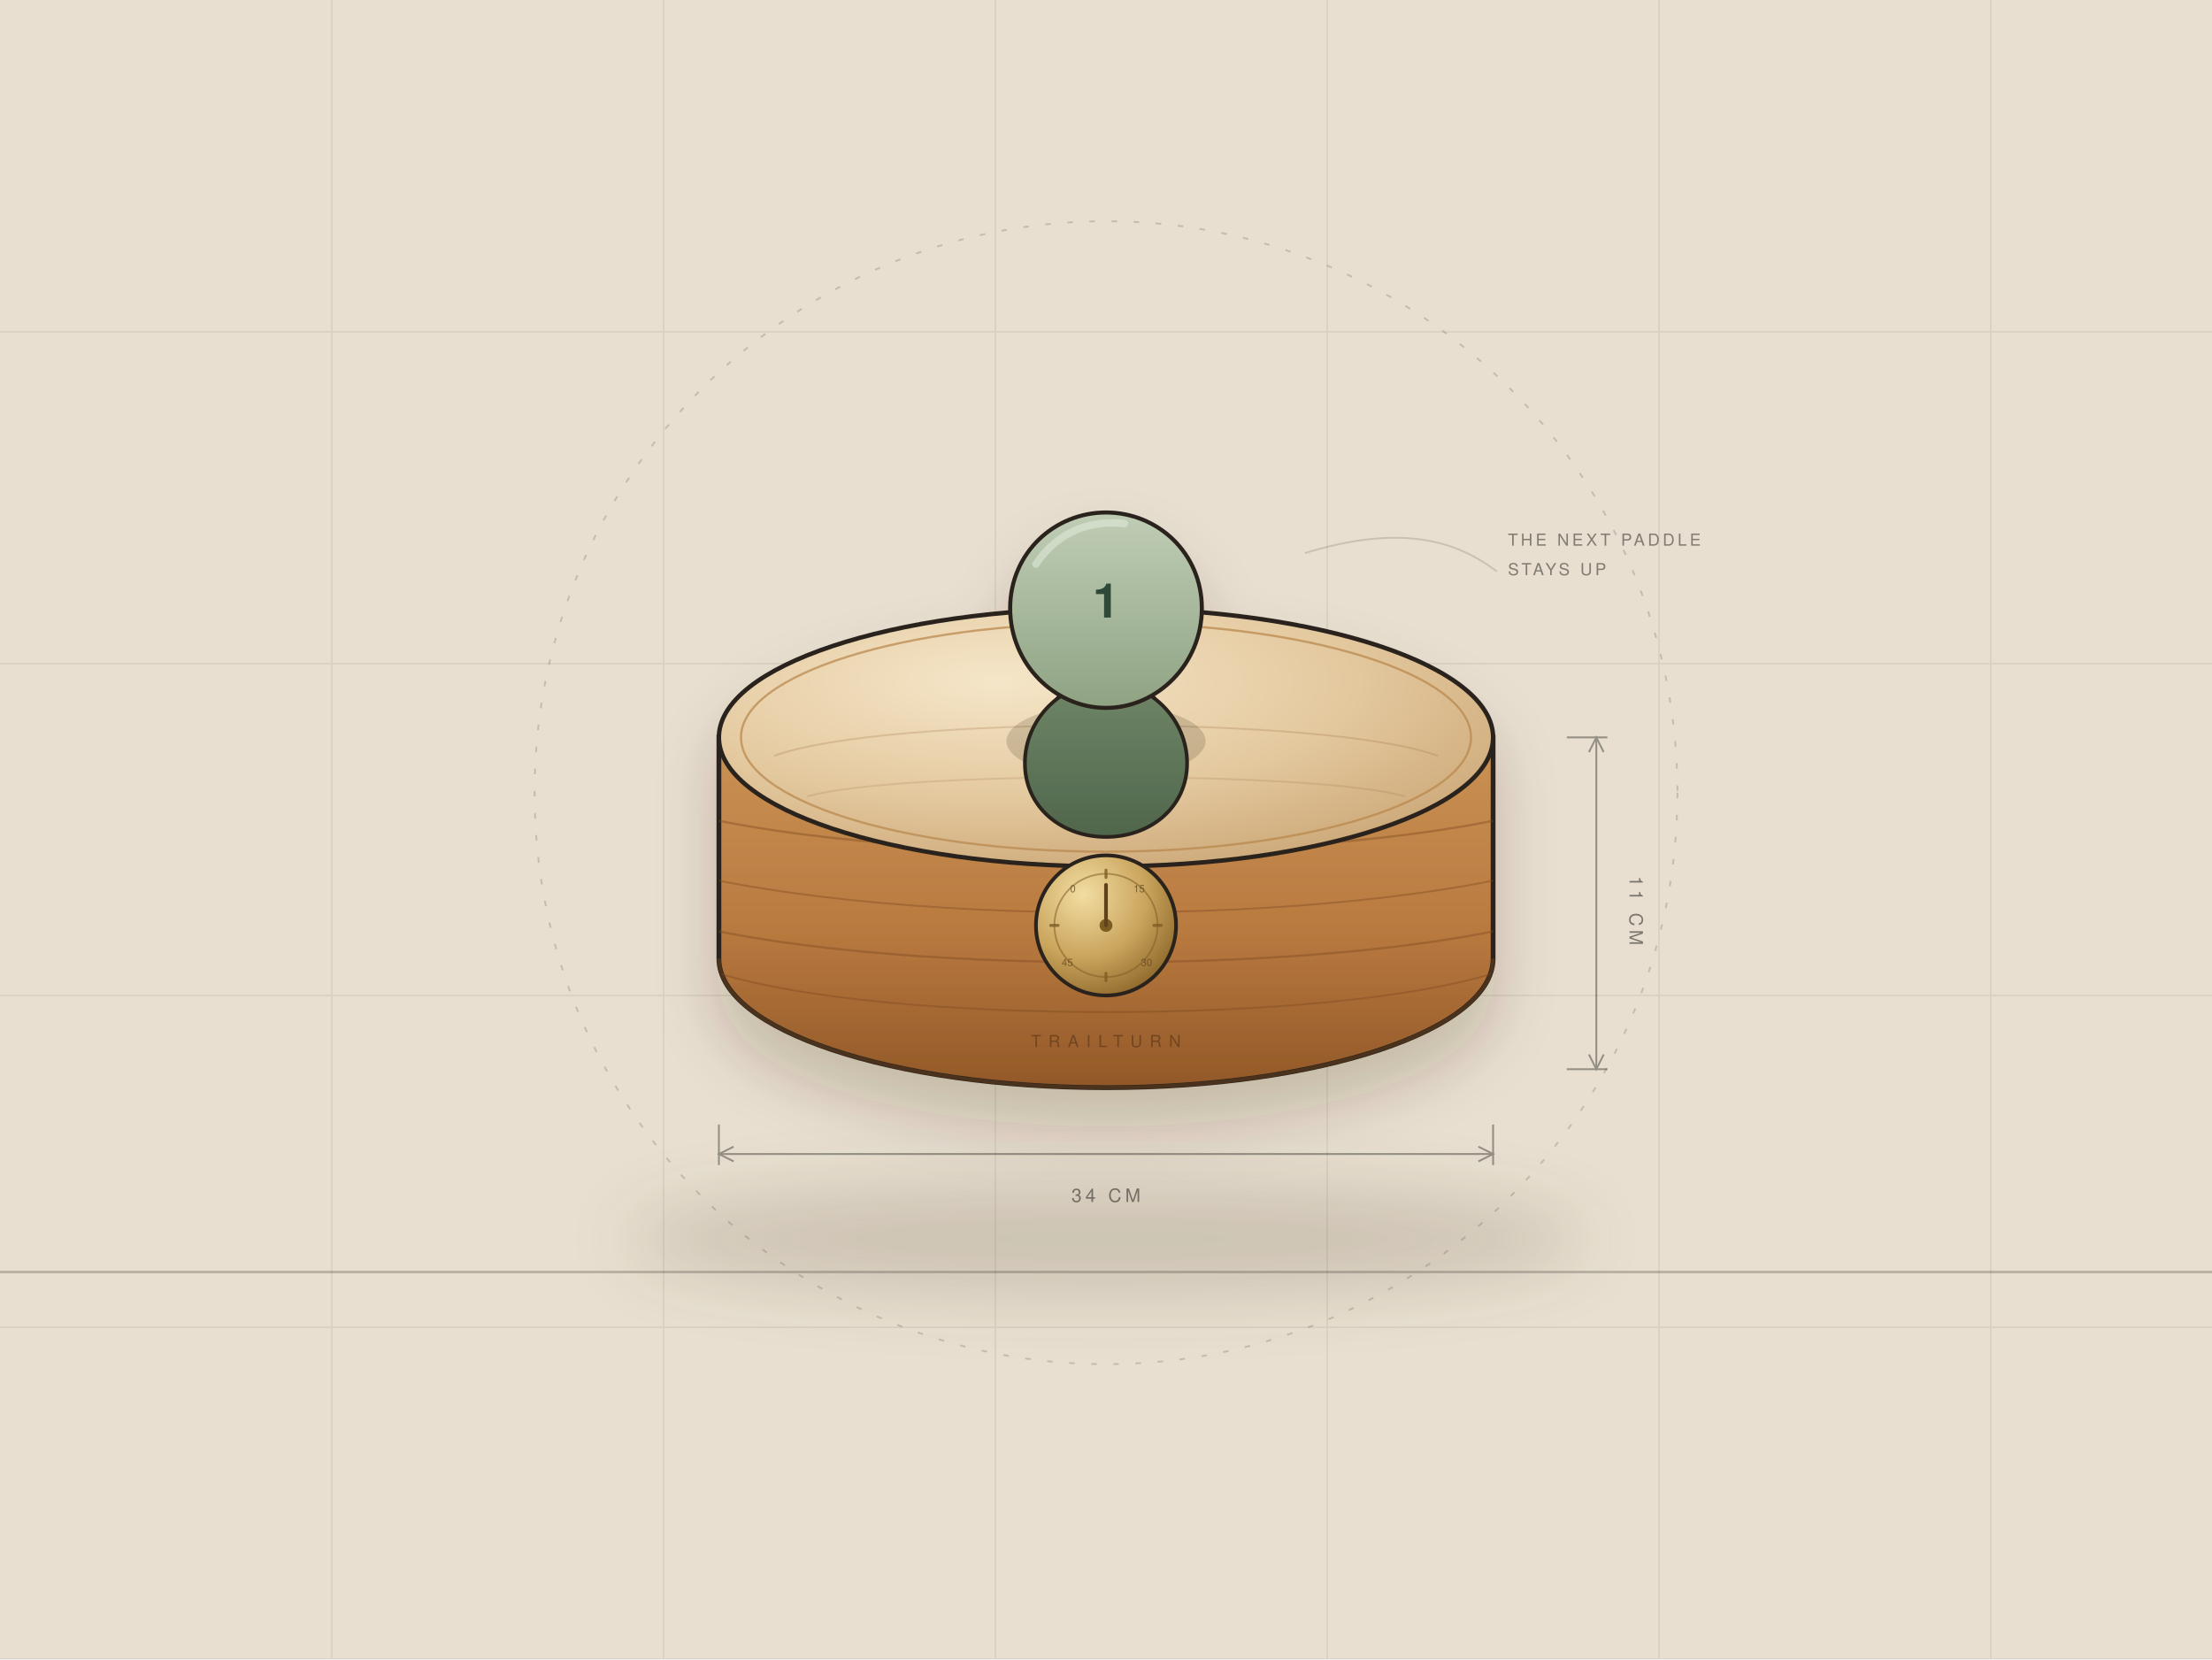
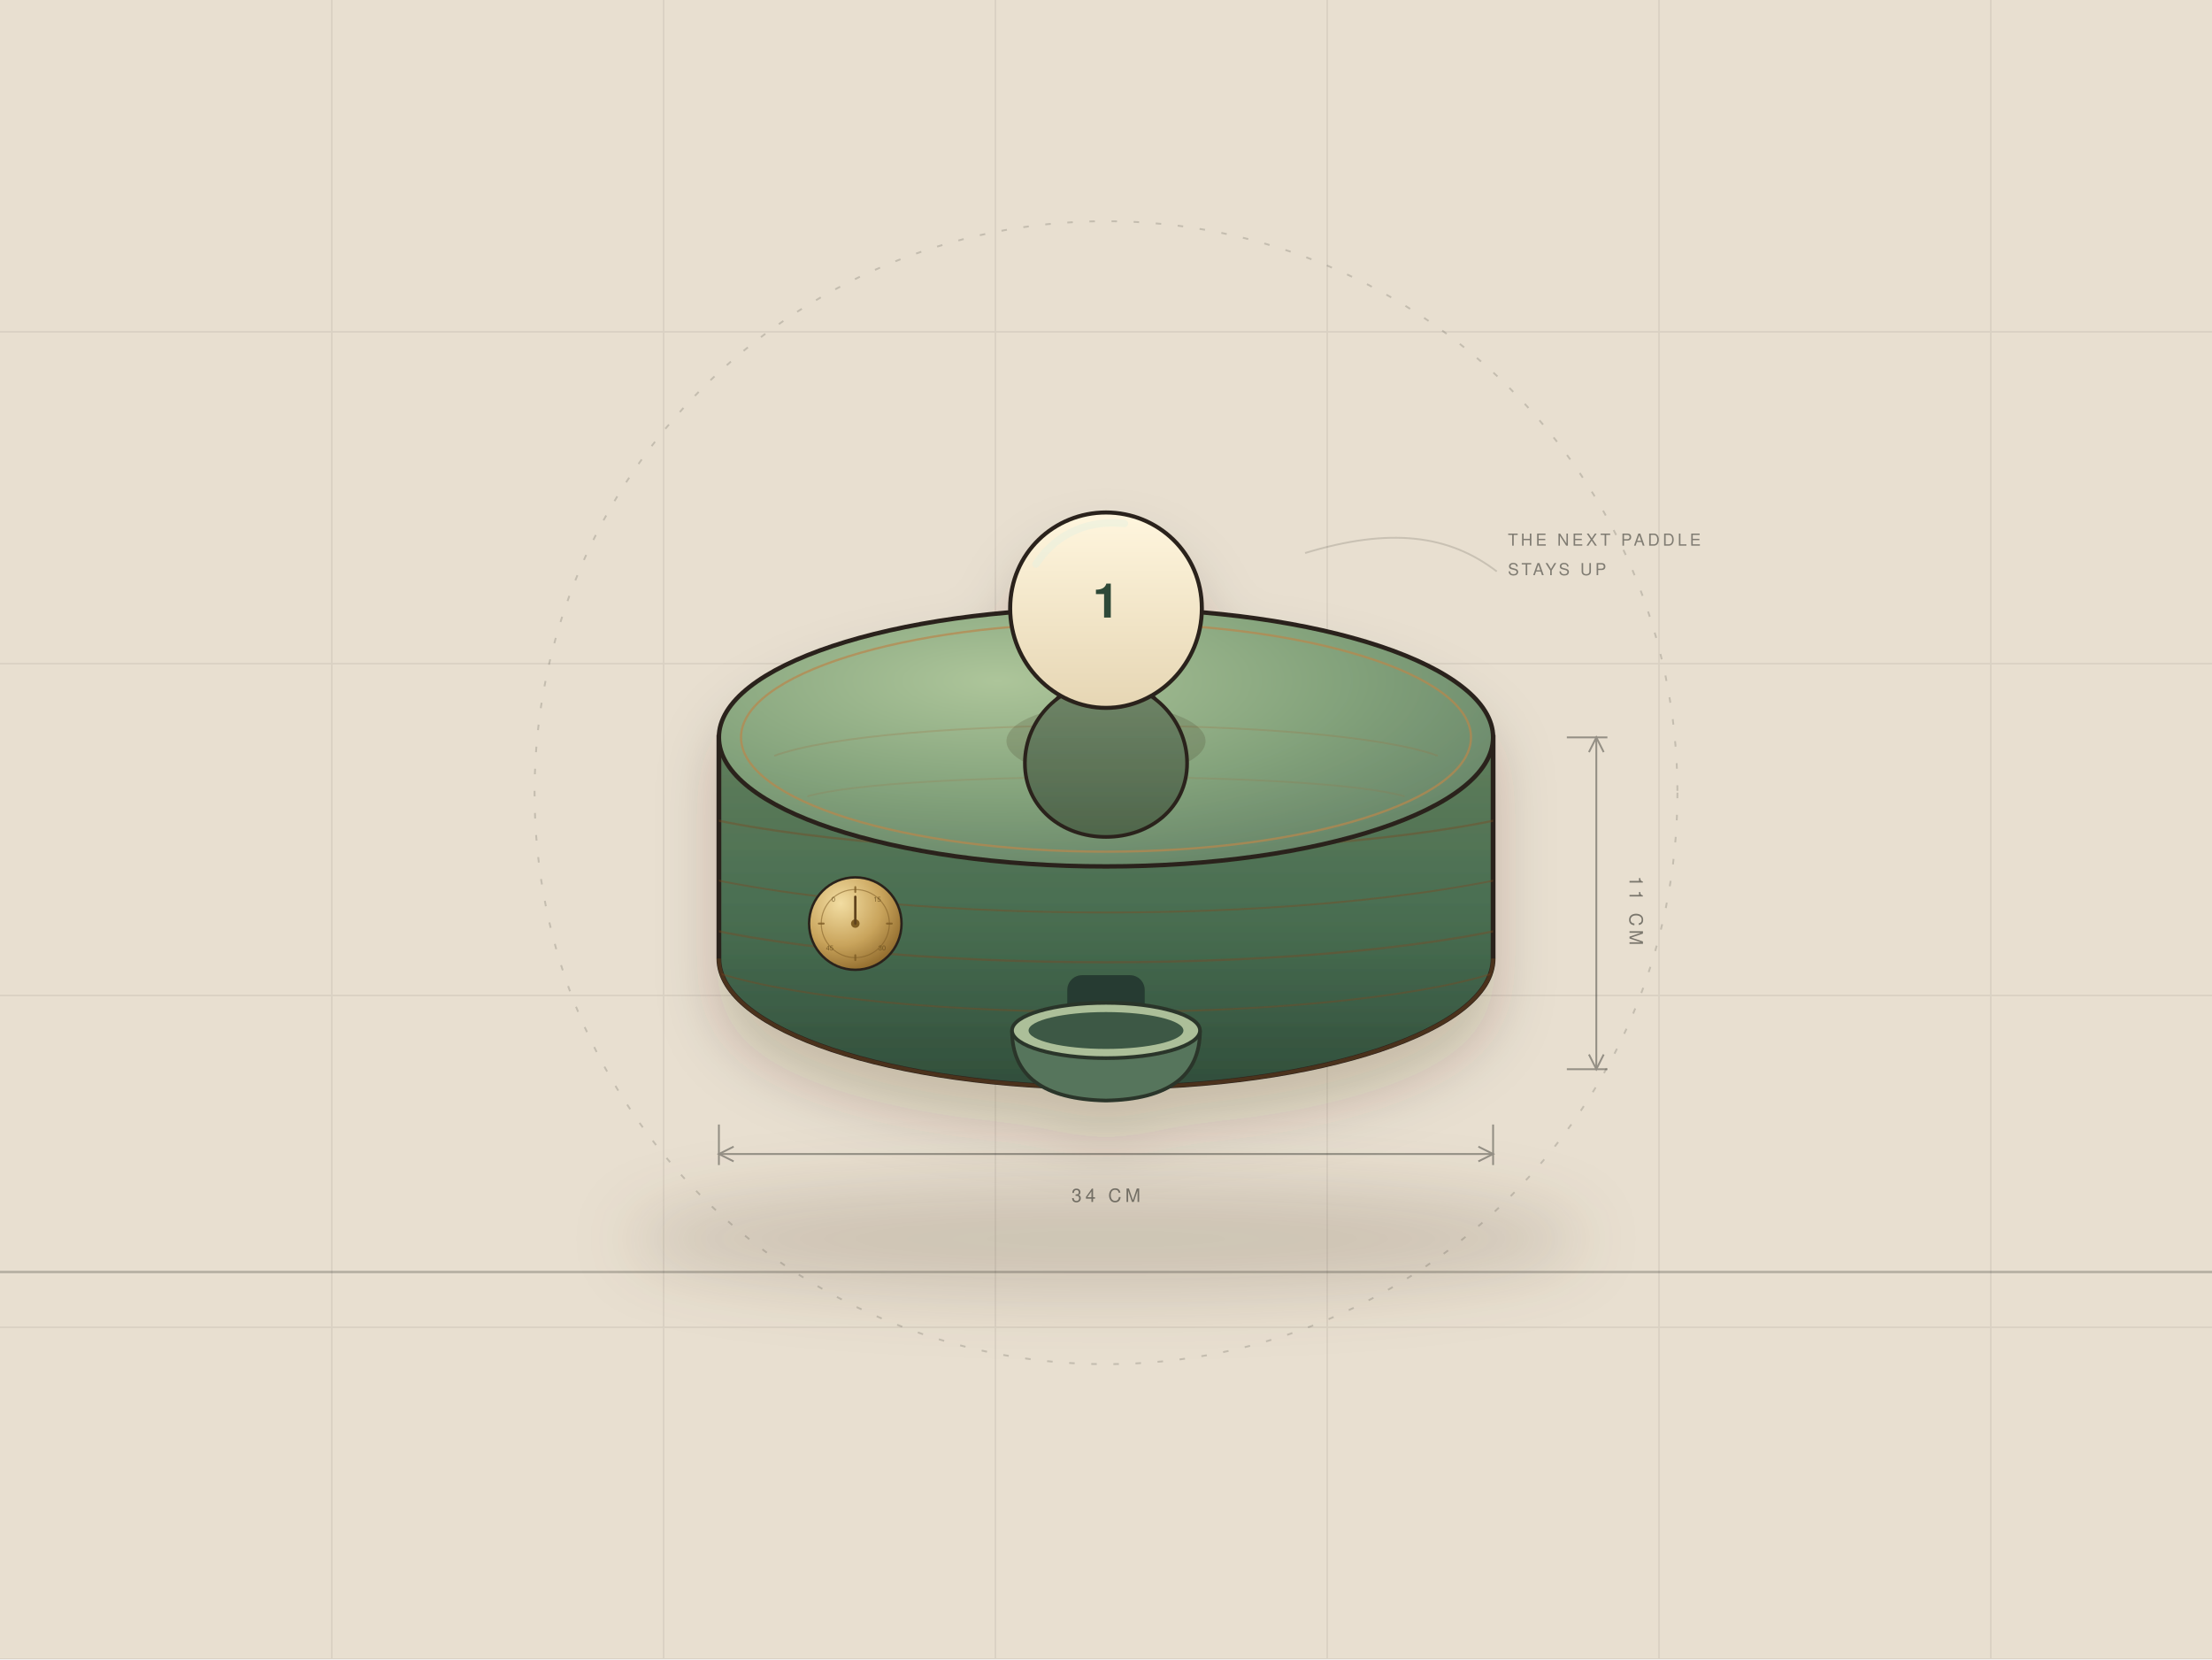
<svg xmlns="http://www.w3.org/2000/svg" viewBox="0 0 1200 900" role="img" aria-labelledby="sideTitle sideDesc">
  <defs>
    <radialGradient id="sideTop" cx="36%" cy="28%" r="82%">
-       <stop offset="0" stop-color="#f5e6c9" />
-       <stop offset="0.55" stop-color="#e4c99f" />
-       <stop offset="1" stop-color="#caa574" />
+       <stop offset="0" stop-color="#adc59a" />
+       <stop offset="0.55" stop-color="#83a27b" />
+       <stop offset="1" stop-color="#638166" />
    </radialGradient>
    <linearGradient id="sideBody" x1="0" y1="0" x2="0" y2="1">
-       <stop offset="0" stop-color="#ca9255" />
-       <stop offset="0.55" stop-color="#b97a3f" />
-       <stop offset="1" stop-color="#925828" />
+       <stop offset="0" stop-color="#607e5c" />
+       <stop offset="0.55" stop-color="#476c50" />
+       <stop offset="1" stop-color="#314e3b" />
    </linearGradient>
    <linearGradient id="sidePaddle" x1="0" y1="0" x2="0" y2="1">
-       <stop offset="0" stop-color="#bfcdb5" />
-       <stop offset="1" stop-color="#8fa383" />
+       <stop offset="0" stop-color="#fff6de" />
+       <stop offset="1" stop-color="#e6d6b4" />
    </linearGradient>
    <linearGradient id="sidePaddleEdge" x1="0" y1="0" x2="0" y2="1">
      <stop offset="0" stop-color="#708668" />
      <stop offset="1" stop-color="#4f664b" />
    </linearGradient>
    <radialGradient id="sideBrass" cx="34%" cy="28%" r="78%">
      <stop offset="0" stop-color="#f2dda2" />
      <stop offset="0.58" stop-color="#c9a45c" />
      <stop offset="1" stop-color="#8f692b" />
    </radialGradient>
    <filter id="sideShadow" x="-40%" y="-80%" width="180%" height="260%">
      <feGaussianBlur stdDeviation="18" />
    </filter>
    <filter id="sideDrop" x="-30%" y="-30%" width="160%" height="180%">
      <feDropShadow dx="0" dy="20" stdDeviation="16" flood-color="#3a2a17" flood-opacity="0.2" />
    </filter>
    <clipPath id="sideBodyClip">
      <path d="M390 400 L390 520 A210 70 0 0 0 810 520 L810 400 Z" />
    </clipPath>
  </defs>
  <rect width="1200" height="900" fill="#e8dfd0" />
  <circle cx="600" cy="430" r="310" fill="none" stroke="#20211c" stroke-width="1" stroke-dasharray="3 9" opacity="0.18" />
  <path d="M0 690h1200" stroke="#20211c" stroke-width="1.4" opacity="0.24" />
  <g stroke="#20211c" stroke-width="0.8" opacity="0.08">
    <path d="M0 180h1200M0 360h1200M0 540h1200M0 720h1200M0 900h1200" />
    <path d="M180 0v900M360 0v900M540 0v900M720 0v900M900 0v900M1080 0v900" />
  </g>
  <ellipse cx="600" cy="672" rx="260" ry="30" fill="#3a2a17" opacity="0.16" filter="url(#sideShadow)" />
  <g filter="url(#sideDrop)">
    <path d="M390 400 L390 520 A210 70 0 0 0 810 520 L810 400 Z" fill="url(#sideBody)" stroke="#2b241b" stroke-width="2.6" />
    <g clip-path="url(#sideBodyClip)" opacity="0.4">
      <path d="M360 438c110 32 370 32 480 0" fill="none" stroke="#7c4720" stroke-width="1.2" />
      <path d="M350 468c120 36 380 36 500 0" fill="none" stroke="#7c4720" stroke-width="1" />
      <path d="M360 498c110 32 370 32 480 0" fill="none" stroke="#7c4720" stroke-width="1.2" />
      <path d="M390 528c90 28 330 28 420 0" fill="none" stroke="#7c4720" stroke-width="1" />
    </g>
    <path d="M390 520 A210 70 0 0 0 810 520" fill="none" stroke="#6d3e1d" stroke-width="2" opacity="0.5" />
    <ellipse cx="600" cy="400" rx="210" ry="70" fill="url(#sideTop)" stroke="#2b241b" stroke-width="2.4" />
    <ellipse cx="600" cy="400" rx="198" ry="62" fill="none" stroke="#b8874c" stroke-width="1.2" opacity="0.72" />
    <path d="M420 410c60-22 300-22 360 0" fill="none" stroke="#9b6f41" stroke-width="1" opacity="0.25" />
    <path d="M438 432c48-14 276-14 324 0" fill="none" stroke="#9b6f41" stroke-width="1" opacity="0.2" />
    <g transform="translate(600 400)">
      <circle cx="0" cy="0" r="34" fill="url(#sideBrass)" stroke="#2b241b" stroke-width="1.6" opacity="0.95" />
      <circle cx="0" cy="0" r="25" fill="none" stroke="#7d5b24" stroke-width="0.8" opacity="0.55" />
      <circle cx="0" cy="0" r="5" fill="#7d5b24" opacity="0.8" />
    </g>
-     <g transform="translate(600 502)">
+     <g transform="translate(464 501) scale(.66)">
      <circle cx="0" cy="0" r="38" fill="url(#sideBrass)" stroke="#2b241b" stroke-width="2" />
      <circle cx="0" cy="0" r="28" fill="none" stroke="#7d5b24" stroke-width="0.9" opacity="0.55" />
      <circle cx="0" cy="0" r="3.5" fill="#7d5b24" />
      <path d="M0 0 L0 -22" stroke="#5f421c" stroke-width="2" stroke-linecap="round" />
      <path d="M0 -30v4M0 26v4M-30 0h4M26 0h4" stroke="#7d5b24" stroke-width="1.6" stroke-linecap="round" opacity="0.8" />
      <text x="18" y="-18" text-anchor="middle" font-family="Helvetica, Arial, sans-serif" font-size="5.5" fill="#5e4519" opacity="0.75">15</text>
      <text x="22" y="22" text-anchor="middle" font-family="Helvetica, Arial, sans-serif" font-size="5.5" fill="#5e4519" opacity="0.75">30</text>
      <text x="-21" y="22" text-anchor="middle" font-family="Helvetica, Arial, sans-serif" font-size="5.5" fill="#5e4519" opacity="0.75">45</text>
      <text x="-18" y="-18" text-anchor="middle" font-family="Helvetica, Arial, sans-serif" font-size="5.5" fill="#5e4519" opacity="0.75">0</text>
    </g>
-     <text x="600" y="568" text-anchor="middle" font-family="Helvetica, Arial, sans-serif" font-size="9" letter-spacing="4" fill="#5c381a" opacity="0.68">TRAILTURN</text>
+     <rect x="579" y="529" width="42" height="23" rx="8" fill="#263b30" />
+     <path d="M549 559Q549 596 600 597Q651 596 651 559" fill="#57745c" stroke="#2b3629" stroke-width="2" />
+     <ellipse cx="600" cy="559" rx="51" ry="15" fill="#acbf99" stroke="#2b3629" stroke-width="2" />
+     <ellipse cx="600" cy="559" rx="42" ry="10" fill="#3e5844" />
    <g transform="translate(600 330)">
      <ellipse cx="0" cy="72" rx="54" ry="20" fill="#3a2a17" opacity="0.18" />
      <path d="M0 40C24 40 44 60 44 84C44 108 24 124 0 124C-24 124 -44 108 -44 84C-44 60 -24 40 0 40Z" fill="url(#sidePaddleEdge)" stroke="#2b241b" stroke-width="2" />
      <path d="M0 -52C28 -52 52 -30 52 0C52 30 28 54 0 54C-28 54 -52 30 -52 0C-52 -30 -28 -52 0 -52Z" fill="url(#sidePaddle)" stroke="#2b241b" stroke-width="2.2" />
      <path d="M-38 -24C-26 -42 -8 -48 10 -46" fill="none" stroke="#e6efdf" stroke-width="4" stroke-linecap="round" opacity="0.5" />
      <text x="0" y="5" text-anchor="middle" font-family="Helvetica, Arial, sans-serif" font-size="26" font-weight="700" fill="#2f4a38">1</text>
    </g>
  </g>
  <g stroke="#20211c" stroke-width="1" opacity="0.42" fill="none">
    <path d="M390 610v22M810 610v22" />
    <path d="M390 626h420" />
    <path d="M398 622l-8 4 8 4M802 622l8 4-8 4" />
    <path d="M850 400h22M850 580h22" />
    <path d="M866 400v180" />
    <path d="M862 408l4-8 4 8M862 572l4 8 4-8" />
  </g>
  <g font-family="Helvetica, Arial, sans-serif" font-size="10" letter-spacing="2" fill="#20211c" opacity="0.55">
    <text x="600" y="652" text-anchor="middle">34 CM</text>
    <text x="884" y="494" text-anchor="middle" transform="rotate(90 884 494)">11 CM</text>
  </g>
  <g font-family="Helvetica, Arial, sans-serif" font-size="9" letter-spacing="1.6" fill="#20211c" opacity="0.52">
    <path d="M708 300c46-14 78-10 104 10" fill="none" stroke="#20211c" stroke-width="1" opacity="0.3" />
    <text x="818" y="296">THE NEXT PADDLE</text>
    <text x="818" y="312">STAYS UP</text>
  </g>
</svg>
